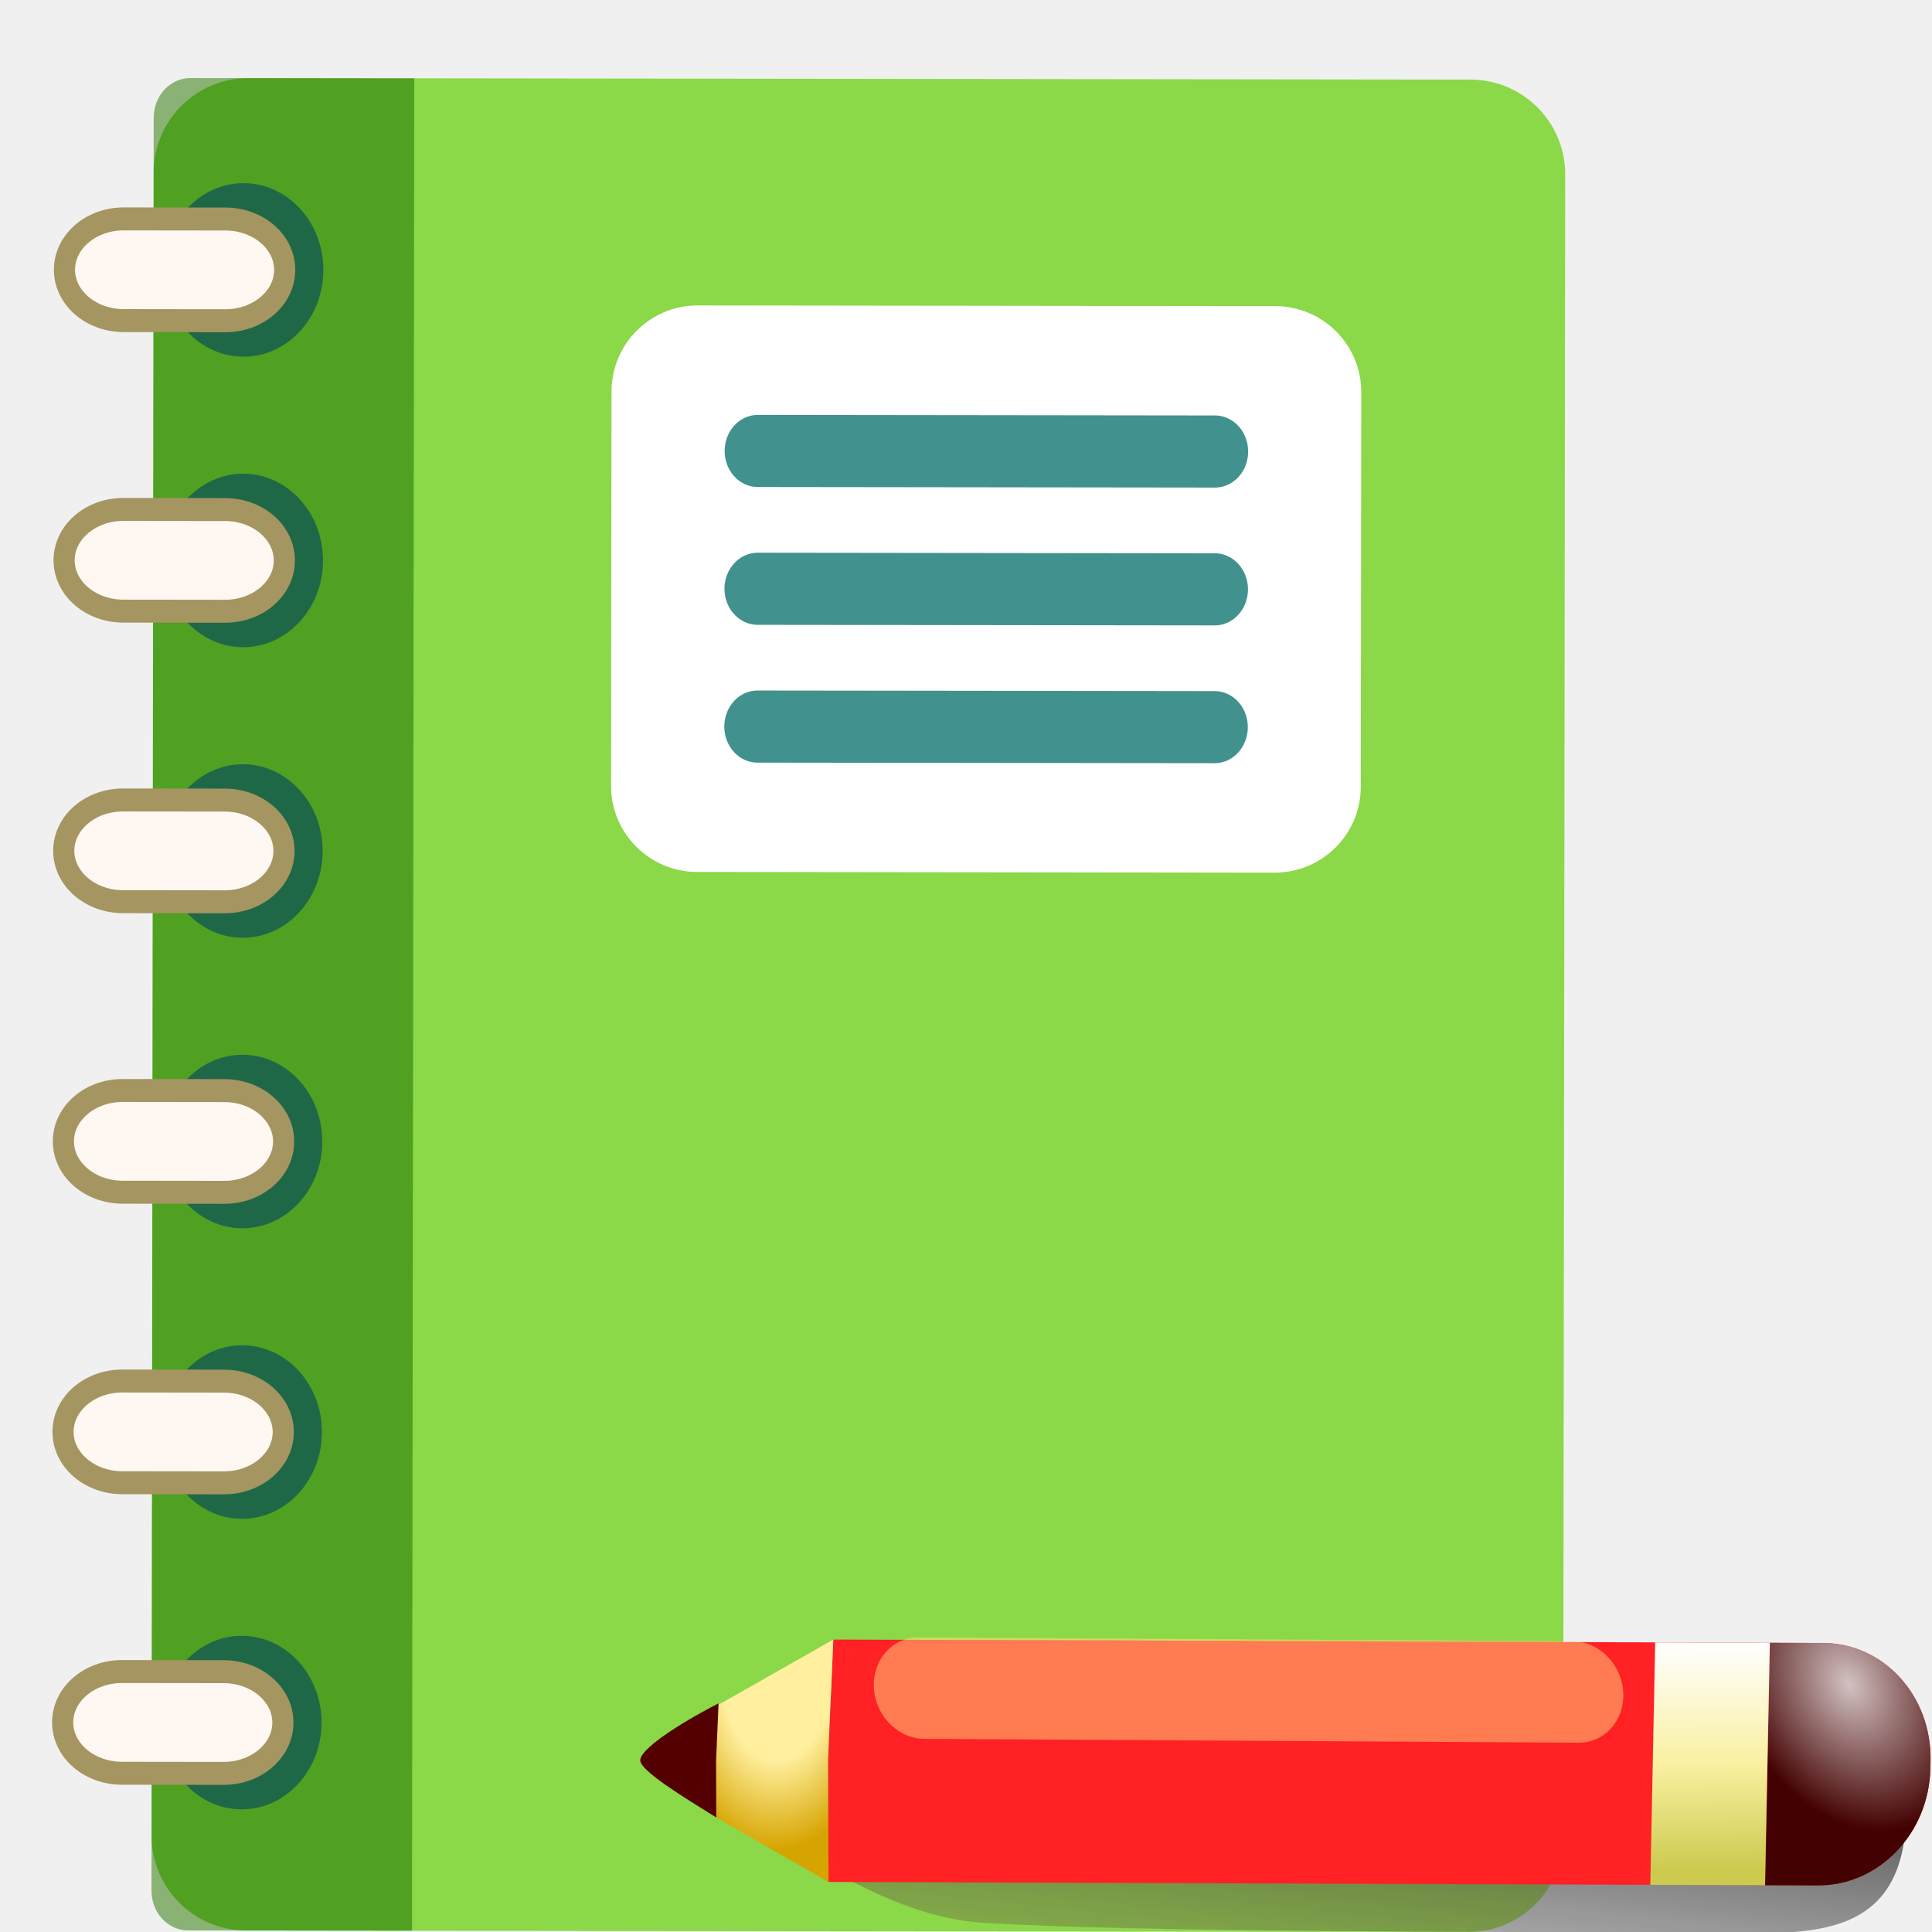
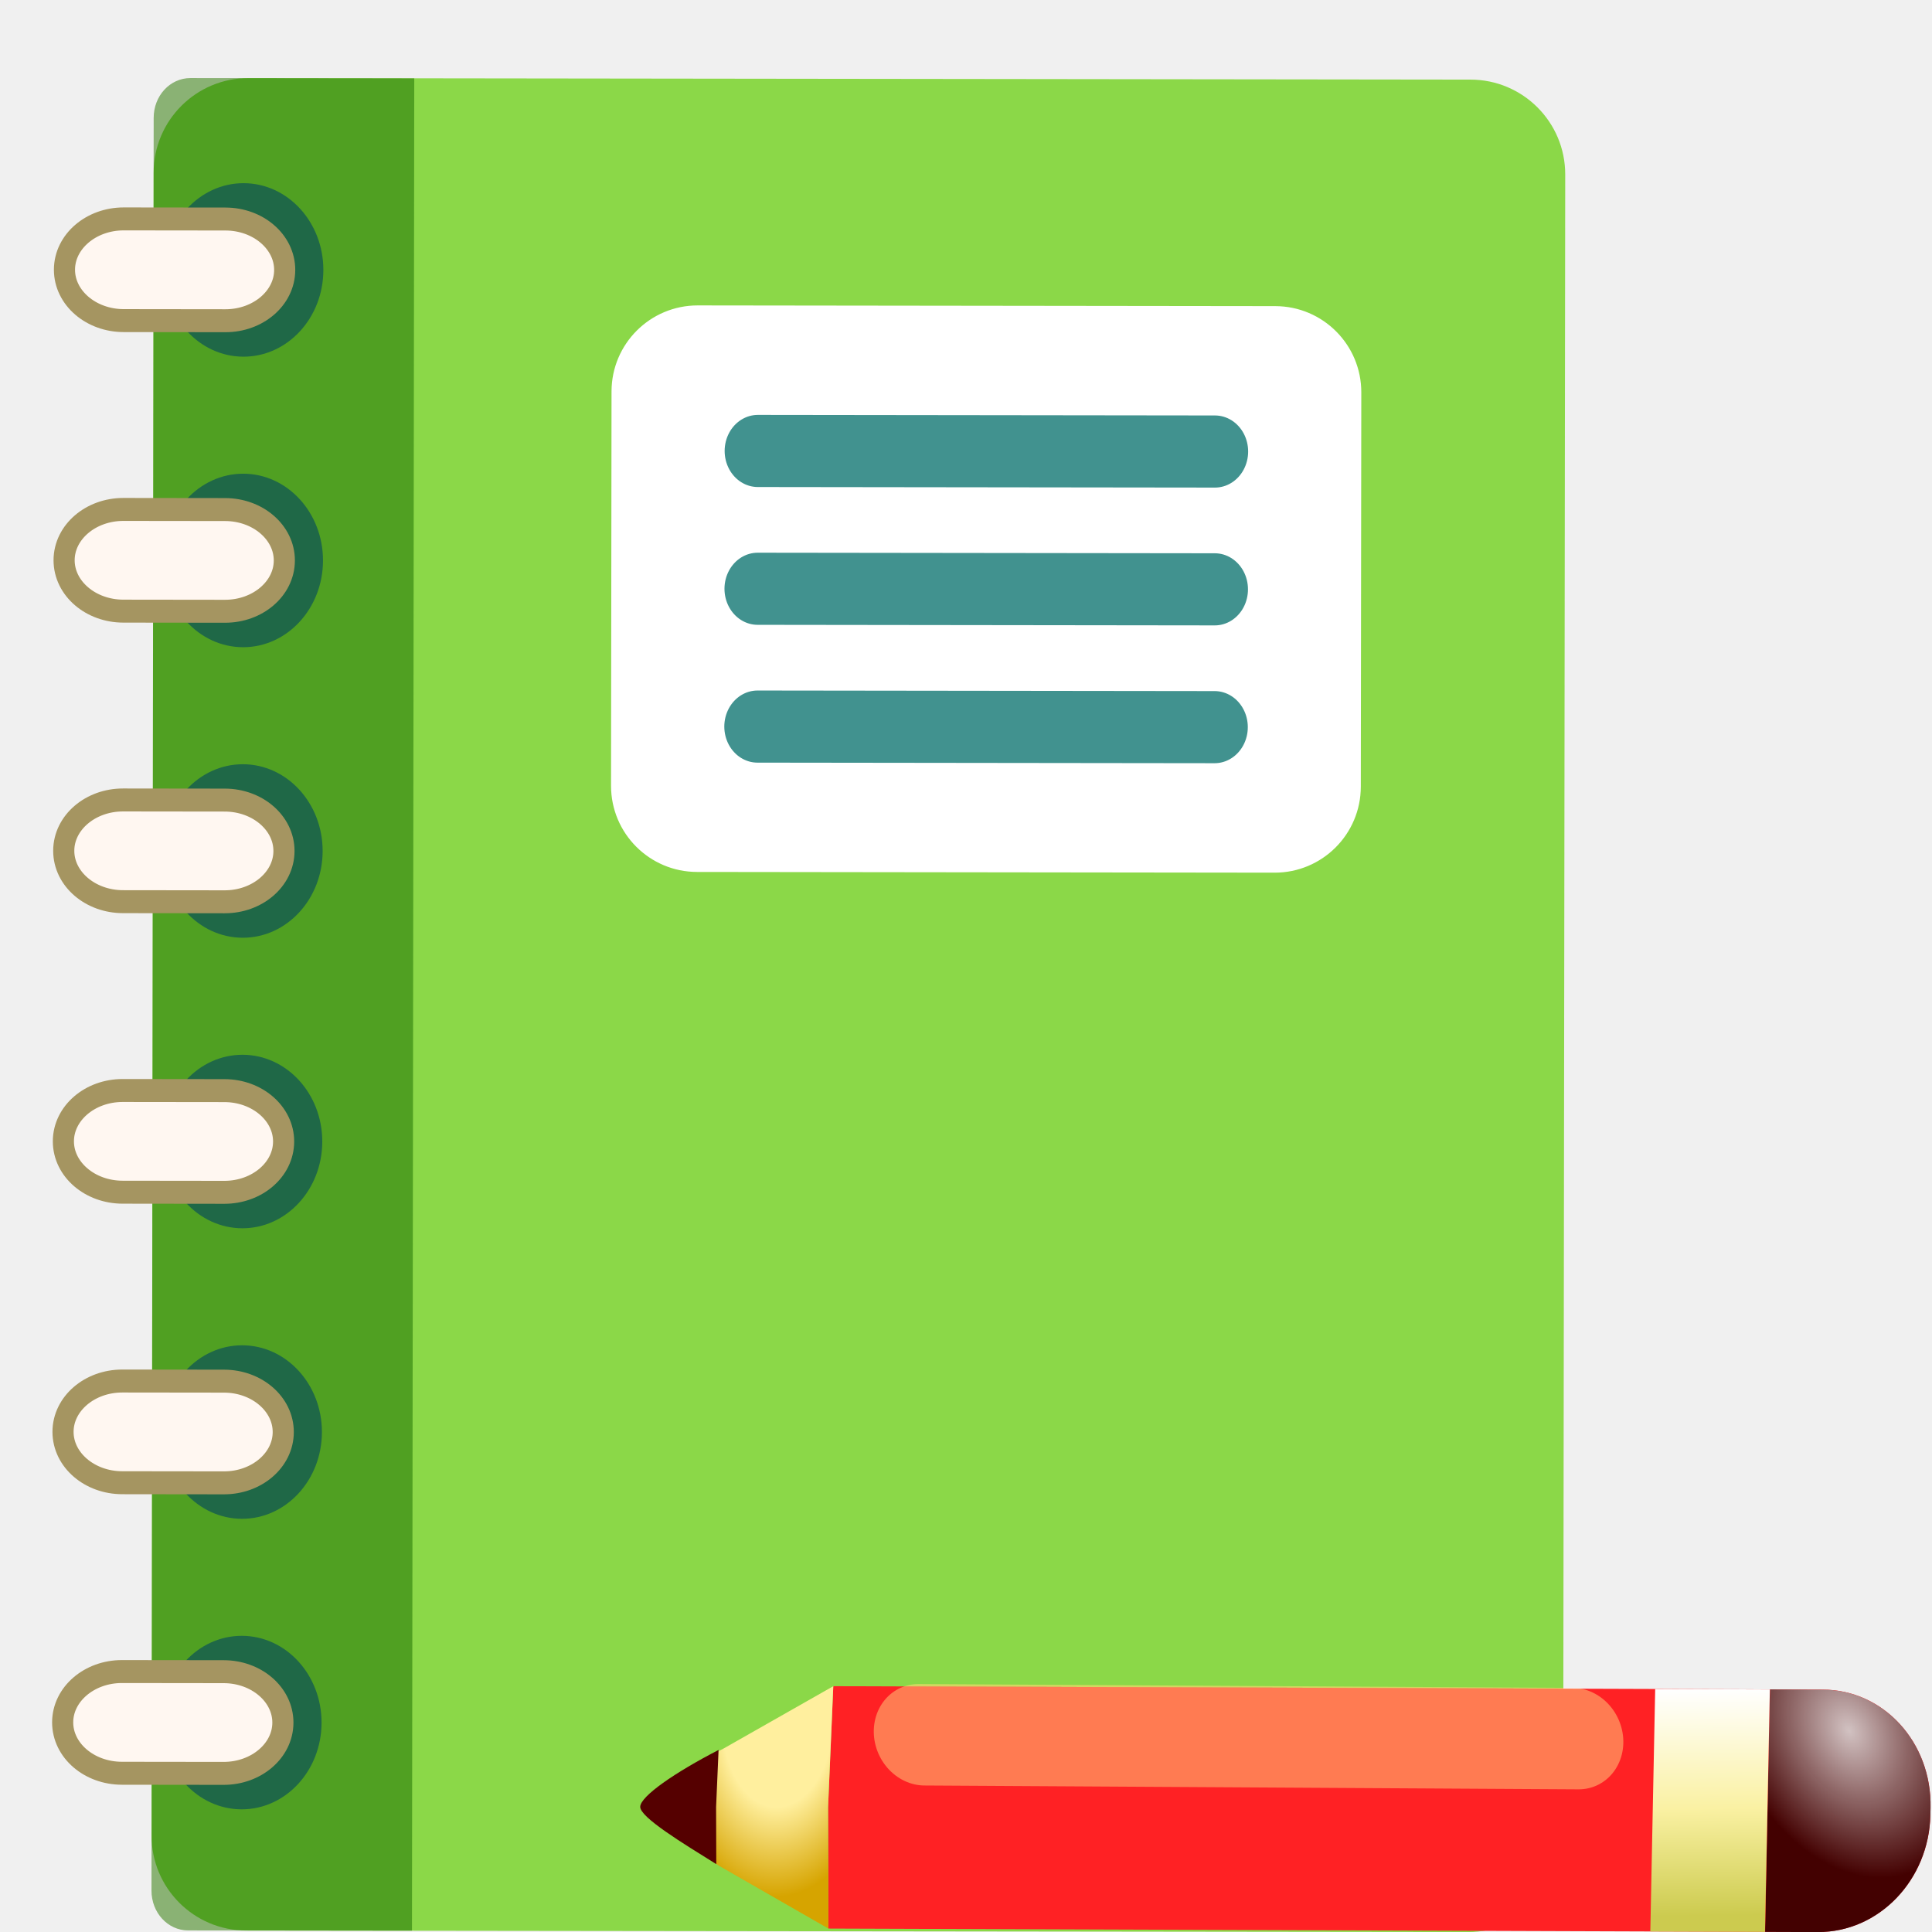
<svg xmlns="http://www.w3.org/2000/svg" xmlns:xlink="http://www.w3.org/1999/xlink" width="90" height="90" viewBox="0 0 23.812 23.812" version="1.1" id="svg2787">
  <defs id="defs2784">
-     <linearGradient id="linearGradient3098">
-       <stop style="stop-color:#3a3a3a;stop-opacity:1;" offset="0" id="stop3094" />
-       <stop style="stop-color:#b2b2b2;stop-opacity:0;" offset="1" id="stop3096" />
-     </linearGradient>
    <linearGradient xlink:href="#linearGradient29522" id="linearGradient31309" gradientUnits="userSpaceOnUse" gradientTransform="matrix(0.7932409,-0.6089079,0.7932409,0.6089079,4.892518,-8.867114)" x1="14.228" y1="-29.19" x2="3.659" y2="-18.62" />
    <linearGradient id="linearGradient29522">
      <stop style="stop-color:#d4a125;stop-opacity:1;" offset="0" id="stop29518" />
      <stop style="stop-color:#edd495;stop-opacity:1;" offset="1" id="stop29520" />
    </linearGradient>
    <linearGradient xlink:href="#linearGradient29522" id="linearGradient31385" gradientUnits="userSpaceOnUse" gradientTransform="matrix(-0.7932409,-0.6089079,-0.7932409,0.6089079,5.107999,-8.867114)" x1="14.228" y1="-29.19" x2="3.659" y2="-18.62" />
    <linearGradient xlink:href="#linearGradient29522" id="linearGradient29605" gradientUnits="userSpaceOnUse" gradientTransform="matrix(0.8001375,-0.6190755,0.8001375,0.6190755,17.50946,-0.3688092)" x1="14.228" y1="-29.19" x2="3.659" y2="-18.62" />
    <radialGradient xlink:href="#linearGradient47274" id="radialGradient47276" cx="27.004" cy="34.574" fx="27.004" fy="34.574" r="1.522" gradientTransform="matrix(-1.112148,0.7717307,-1.041963,-1.501581,93.06102,65.25326)" gradientUnits="userSpaceOnUse" />
    <linearGradient id="linearGradient47274">
      <stop style="stop-color:#d2c2c2;stop-opacity:1;" offset="0" id="stop47270" />
      <stop style="stop-color:#3e0000;stop-opacity:0.972;" offset="1" id="stop47272" />
    </linearGradient>
    <radialGradient xlink:href="#linearGradient47249" id="radialGradient47253" cx="8.633" cy="30.75" fx="8.633" fy="30.75" r="3.656" gradientTransform="matrix(-2.0536401e-7,1.710059,-1.016735,-1.83368e-7,39.89747,15.56802)" gradientUnits="userSpaceOnUse" />
    <linearGradient id="linearGradient47249">
      <stop style="stop-color:#ffef9e;stop-opacity:1;" offset="0.499" id="stop47245" />
      <stop style="stop-color:#d6a400;stop-opacity:1;" offset="1" id="stop47247" />
    </linearGradient>
    <linearGradient xlink:href="#linearGradient47282" id="linearGradient47284" x1="24.669" y1="33.457" x2="24.726" y2="37.417" gradientUnits="userSpaceOnUse" />
    <linearGradient id="linearGradient47282">
      <stop style="stop-color:#ffffff;stop-opacity:1;" offset="0" id="stop47278" />
      <stop style="stop-color:#faf1a3;stop-opacity:1;" offset="0.525" id="stop47286" />
      <stop style="stop-color:#cccb4f;stop-opacity:1;" offset="1" id="stop47280" />
    </linearGradient>
-     <linearGradient xlink:href="#linearGradient3098" id="linearGradient3100" x1="17.717" y1="17.784" x2="20.251" y2="21.784" gradientUnits="userSpaceOnUse" gradientTransform="matrix(0.7884678,0.6628692,-0.611399,0.8548444,16.28827,-8.668212)" />
  </defs>
  <g id="layer1">
    <g id="g95015" transform="matrix(1.079549,0,0,1.079549,-1.534593,-1.894273)">
      <rect style="fill:#8bd848;fill-opacity:1;fill-rule:evenodd;stroke-width:0.284" id="rect34643" width="16.116" height="21.149" x="3.18" y="2.641" rx="1.082" ry="1.082" transform="rotate(0.0709371)" />
      <path id="rect35731" style="mix-blend-mode:multiply;fill:#5c9b39;fill-opacity:0.662;fill-rule:evenodd;stroke-width:0.374" d="M 3.595,2.646 C 3.363,2.646 3.176,2.848 3.176,3.1 L 3.151,23.339 c -3.122e-4,0.252 0.186,0.455 0.418,0.455 l 2.556,0.003 0.026,-21.148 z" />
      <g id="g45070" transform="matrix(0.592568,7.3364636e-4,-7.9733126e-4,0.644003,0.6212081,-5.391534)" style="stroke-width:1.537">
        <circle style="fill:#1f6847;fill-opacity:1;fill-rule:evenodd;stroke-width:0.505" id="path39952" cx="6.064" cy="15.875" r="1.538" />
        <rect style="fill:#fff7f1;fill-opacity:1;fill-rule:evenodd;stroke:#a59561;stroke-width:0.407;stroke-dasharray:none;stroke-opacity:1" id="rect36147" width="4.243" height="1.803" x="2.614" y="14.973" rx="1.142" ry="1.051" />
      </g>
      <g id="g45070-3" transform="matrix(0.592568,7.3364636e-4,-7.9733126e-4,0.644003,0.6171015,-2.074599)" style="stroke-width:1.537">
        <circle style="fill:#1f6847;fill-opacity:1;fill-rule:evenodd;stroke-width:0.505" id="path39952-3" cx="6.064" cy="15.875" r="1.538" />
        <rect style="fill:#fff7f1;fill-opacity:1;fill-rule:evenodd;stroke:#a59561;stroke-width:0.407;stroke-dasharray:none;stroke-opacity:1" id="rect36147-1" width="4.243" height="1.803" x="2.614" y="14.973" rx="1.142" ry="1.051" />
      </g>
      <g id="g45070-4" transform="matrix(0.592568,7.3364636e-4,-7.9733126e-4,0.644003,0.6129948,1.242336)" style="stroke-width:1.537">
        <circle style="fill:#1f6847;fill-opacity:1;fill-rule:evenodd;stroke-width:0.505" id="path39952-6" cx="6.064" cy="15.875" r="1.538" />
        <rect style="fill:#fff7f1;fill-opacity:1;fill-rule:evenodd;stroke:#a59561;stroke-width:0.407;stroke-dasharray:none;stroke-opacity:1" id="rect36147-18" width="4.243" height="1.803" x="2.614" y="14.973" rx="1.142" ry="1.051" />
      </g>
      <g id="g45070-0" transform="matrix(0.592568,7.3364636e-4,-7.9733126e-4,0.644003,0.6088881,4.559271)" style="stroke-width:1.537">
        <circle style="fill:#1f6847;fill-opacity:1;fill-rule:evenodd;stroke-width:0.505" id="path39952-32" cx="6.064" cy="15.875" r="1.538" />
        <rect style="fill:#fff7f1;fill-opacity:1;fill-rule:evenodd;stroke:#a59561;stroke-width:0.407;stroke-dasharray:none;stroke-opacity:1" id="rect36147-6" width="4.243" height="1.803" x="2.614" y="14.973" rx="1.142" ry="1.051" />
      </g>
      <g id="g45070-8" transform="matrix(0.592568,7.3364636e-4,-7.9733126e-4,0.644003,0.6047816,7.876205)" style="stroke-width:1.537">
        <circle style="fill:#1f6847;fill-opacity:1;fill-rule:evenodd;stroke-width:0.505" id="path39952-65" cx="6.064" cy="15.875" r="1.538" />
        <rect style="fill:#fff7f1;fill-opacity:1;fill-rule:evenodd;stroke:#a59561;stroke-width:0.407;stroke-dasharray:none;stroke-opacity:1" id="rect36147-8" width="4.243" height="1.803" x="2.614" y="14.973" rx="1.142" ry="1.051" />
      </g>
      <g id="g45070-2" transform="matrix(0.592568,7.3364636e-4,-7.9733126e-4,0.644003,0.6006748,11.19314)" style="stroke-width:1.537">
        <circle style="fill:#1f6847;fill-opacity:1;fill-rule:evenodd;stroke-width:0.505" id="path39952-8" cx="6.064" cy="15.875" r="1.538" />
        <rect style="fill:#fff7f1;fill-opacity:1;fill-rule:evenodd;stroke:#a59561;stroke-width:0.407;stroke-dasharray:none;stroke-opacity:1" id="rect36147-9" width="4.243" height="1.803" x="2.614" y="14.973" rx="1.142" ry="1.051" />
      </g>
      <rect style="fill:#ffffff;fill-rule:evenodd;stroke-width:0.284" id="rect45497" width="8.56" height="6.468" x="8.411" y="5.23" rx="0.983" ry="0.983" transform="rotate(0.0709371)" />
      <g id="g46022" transform="matrix(0.6686812,8.278894e-4,-8.997472e-4,0.7267228,-24.82258,-1.019131)" style="stroke-width:1.537">
        <path style="fill:none;stroke:#41928f;stroke-width:1.133;stroke-linecap:round;stroke-linejoin:miter;stroke-dasharray:none;stroke-opacity:1" d="m 52.201,13.007 h 7.805" id="path45982" />
        <path style="fill:none;stroke:#41928f;stroke-width:1.133;stroke-linecap:round;stroke-linejoin:miter;stroke-dasharray:none;stroke-opacity:1" d="m 52.201,10.842 h 7.805" id="path45982-9" />
        <path style="fill:none;stroke:#41928f;stroke-width:1.133;stroke-linecap:round;stroke-linejoin:miter;stroke-dasharray:none;stroke-opacity:1" d="m 52.201,15.172 h 7.805" id="path45982-0" />
      </g>
    </g>
    <g id="g117847" transform="translate(-85.68201,-18.42902)">
      <path id="rect29651" style="fill:#b89644;fill-opacity:1;fill-rule:evenodd;stroke-width:0.253" d="m -35.605,27.319 c -0.493,-1e-6 -0.985,0.145 -1.362,0.435 l -11.147,8.557 h 0.002 V 52.708 h 25.015 V 36.311 h 0.002 L -34.243,27.754 c -0.377,-0.29 -0.87,-0.435 -1.363,-0.435 z" />
      <rect style="mix-blend-mode:multiply;fill:#ddd3d3;fill-opacity:1;fill-rule:evenodd;stroke-width:0.259" id="rect31549-1" width="22.808" height="19.408" x="-46.973" y="31.063" />
      <rect style="fill:#ffffff;fill-rule:evenodd;stroke-width:0.265" id="rect31549" width="22.101" height="20.893" x="-46.656" y="31.253" />
      <text xml:space="preserve" style="font-style:normal;font-weight:normal;font-size:15.525px;line-height:1.25;font-family:sans-serif;fill:#000000;fill-opacity:1;stroke:none;stroke-width:0.243" x="-31.271" y="52.283" id="text33454" transform="matrix(0.9981024,0.2998089,-0.2238531,0.9346605,0,0)">
        <tspan id="tspan33452" style="font-style:normal;font-variant:normal;font-weight:bold;font-stretch:normal;font-size:15.525px;font-family:Amiri;-inkscape-font-specification:'Amiri Bold';fill:#ff2e2e;fill-opacity:1;stroke-width:0.243" x="-31.271" y="52.283">@</tspan>
      </text>
      <path id="path31562" style="mix-blend-mode:normal;fill:#c5a761;fill-opacity:1;stroke:#000000;stroke-width:0;stroke-linecap:butt;stroke-linejoin:miter;stroke-dasharray:none;stroke-opacity:1" d="m -24.548,36.496 -11.088,7.975 -11.019,-7.925 v 2.948 l 9.954,8.797 h 1.995 l -0.003,-0.05 h 0.208 l 9.953,-8.798 z" />
      <g id="g31560" transform="matrix(1,0,0,0.991651,-40.60526,66.98862)">
        <g id="g31553">
          <path id="rect29033-76-4" style="fill:url(#linearGradient31309);fill-opacity:1;fill-rule:evenodd;stroke-width:0.295" d="m -7.509,-30.936 v 16.535 c 0.453,10e-7 0.906,-0.133 1.253,-0.399 l 10.25,-7.868 -10.25,-7.868 c -0.347,-0.266 -0.8,-0.399 -1.253,-0.399 z" />
          <path id="rect29033-76-4-0" style="fill:url(#linearGradient31385);fill-opacity:1;fill-rule:evenodd;stroke-width:0.295" d="m 17.51,-30.936 v 16.535 c -0.453,10e-7 -0.906,-0.133 -1.253,-0.399 L 6.007,-22.668 16.257,-30.537 c 0.347,-0.266 0.8,-0.399 1.253,-0.399 z" />
        </g>
        <path id="rect29033-76-0" style="fill:#b89644;fill-opacity:1;fill-rule:evenodd;stroke-width:0.319" d="m 5,-23.668 c -0.473,-1e-6 -0.945,0.149 -1.307,0.448 l -10.696,8.82 H 17.003 L 6.307,-23.221 C 5.945,-23.519 5.473,-23.668 5,-23.668 Z" />
        <path id="rect29033-76" style="fill:url(#linearGradient29605);fill-opacity:1;fill-rule:evenodd;stroke-width:0.299" d="m 5,-22.806 c -0.457,-1e-6 -0.913,0.135 -1.264,0.406 l -10.339,8 H 16.603 L 6.264,-22.4 c -0.35,-0.271 -0.807,-0.406 -1.264,-0.406 z" />
      </g>
    </g>
-     <g id="g94763" transform="matrix(1.188798,0,0.07723055,1.265716,-8.084884,-2.246121)">
-       <path id="rect46311-0" style="mix-blend-mode:darken;fill:url(#linearGradient3100);fill-opacity:1;fill-rule:evenodd;stroke-width:0.217" d="m 23.959,17.993 -8.643,0.003 -1.271,0.323 0.258,-0.081 c -0.463,0.157 -0.797,0.53 -0.938,0.825 -0.2,0.2 0.245,0.635 0.802,0.945 0.51,0.283 1.017,0.462 1.494,0.49 1.569,0.091 5.026,0.086 7.478,0.097 1.002,0.004 2.045,0.128 2.162,-1.142 -0.087,-1.344 -0.545,-1.387 -1.343,-1.458 z" />
-       <g id="g94729" transform="rotate(30.83043,12.23456,19.00058)">
-         <g id="g47601" transform="matrix(0.4771918,-0.2826951,0.2438947,0.5023802,1.373555,2.319546)" style="stroke-width:1.537">
-           <path id="rect46311" style="fill:#ff2124;fill-opacity:1;fill-rule:evenodd;stroke-width:0.407" d="m 8.001,33.457 -0.052,2.121 0.052,2.121 H 26.493 c 1.141,0 2.058,-0.918 2.058,-2.058 v -0.126 c 0,-1.141 -0.918,-2.059 -2.058,-2.059 z" />
-           <path id="rect46311-5" style="fill:url(#radialGradient47276);fill-opacity:1;fill-rule:evenodd;stroke-width:0.407" d="m 25.507,33.457 v 4.243 h 0.986 c 1.141,0 2.058,-0.918 2.058,-2.058 v -0.126 c 0,-1.141 -0.918,-2.059 -2.058,-2.059 z" />
-           <path id="path46373" style="fill:url(#radialGradient47253);fill-opacity:1;fill-rule:evenodd;stroke-width:0.407" d="m 10.438,29.236 -3.61,2.191 -0.927,0.508 0.039,2.99 0.83,0.581 3.668,2.172 -0.093,-4.221 z" transform="matrix(0.5633272,0,0,0.5025195,2.120676,18.76546)" />
-           <path id="path46373-3" style="fill:#550000;fill-rule:evenodd;stroke-width:0.102" d="m 5.881,36.578 c -0.634,-0.363 -1.443,-0.815 -1.443,-0.999 0,-0.184 0.635,-0.602 1.443,-0.999 l -0.025,0.999 z" />
-           <rect style="fill:url(#linearGradient47284);fill-opacity:1;fill-rule:evenodd;stroke-width:0.285" id="rect47243" width="2.143" height="4.243" x="23.361" y="33.457" rx="0" ry="0" />
-         </g>
-         <path style="mix-blend-mode:lighten;fill:#ff2124;fill-opacity:1;stroke:#feb470;stroke-width:0.988;stroke-linecap:round;stroke-linejoin:round;stroke-miterlimit:8;stroke-dasharray:none;stroke-opacity:0.613;paint-order:fill markers stroke;stop-color:#000000" d="M 14.353,16.819 20.193,13.377" id="path33325" />
+     <g id="g94729" transform="matrix(1.060387,0.648678,-0.5429408,1.086855,5.269787,-6.209198)">
+       <g id="g47601" transform="matrix(0.4771918,-0.2826951,0.2438947,0.5023802,1.373555,2.319546)" style="stroke-width:1.537">
+         <path id="rect46311" style="fill:#ff2124;fill-opacity:1;fill-rule:evenodd;stroke-width:0.407" d="m 8.001,33.457 -0.052,2.121 0.052,2.121 H 26.493 c 1.141,0 2.058,-0.918 2.058,-2.058 v -0.126 c 0,-1.141 -0.918,-2.059 -2.058,-2.059 z" />
+         <path id="rect46311-5" style="fill:url(#radialGradient47276);fill-opacity:1;fill-rule:evenodd;stroke-width:0.407" d="m 25.507,33.457 v 4.243 h 0.986 c 1.141,0 2.058,-0.918 2.058,-2.058 v -0.126 c 0,-1.141 -0.918,-2.059 -2.058,-2.059 z" />
+         <path id="path46373" style="fill:url(#radialGradient47253);fill-opacity:1;fill-rule:evenodd;stroke-width:0.407" d="m 10.438,29.236 -3.61,2.191 -0.927,0.508 0.039,2.99 0.83,0.581 3.668,2.172 -0.093,-4.221 z" transform="matrix(0.5633272,0,0,0.5025195,2.120676,18.76546)" />
+         <path id="path46373-3" style="fill:#550000;fill-rule:evenodd;stroke-width:0.102" d="m 5.881,36.578 c -0.634,-0.363 -1.443,-0.815 -1.443,-0.999 0,-0.184 0.635,-0.602 1.443,-0.999 l -0.025,0.999 z" />
+         <rect style="fill:url(#linearGradient47284);fill-opacity:1;fill-rule:evenodd;stroke-width:0.285" id="rect47243" width="2.143" height="4.243" x="23.361" y="33.457" rx="0" ry="0" />
      </g>
+       <path style="mix-blend-mode:lighten;fill:#ff2124;fill-opacity:1;stroke:#feb470;stroke-width:0.988;stroke-linecap:round;stroke-linejoin:round;stroke-miterlimit:8;stroke-dasharray:none;stroke-opacity:0.613;paint-order:fill markers stroke;stop-color:#000000" d="M 14.353,16.819 20.193,13.377" id="path33325" />
    </g>
  </g>
</svg>
